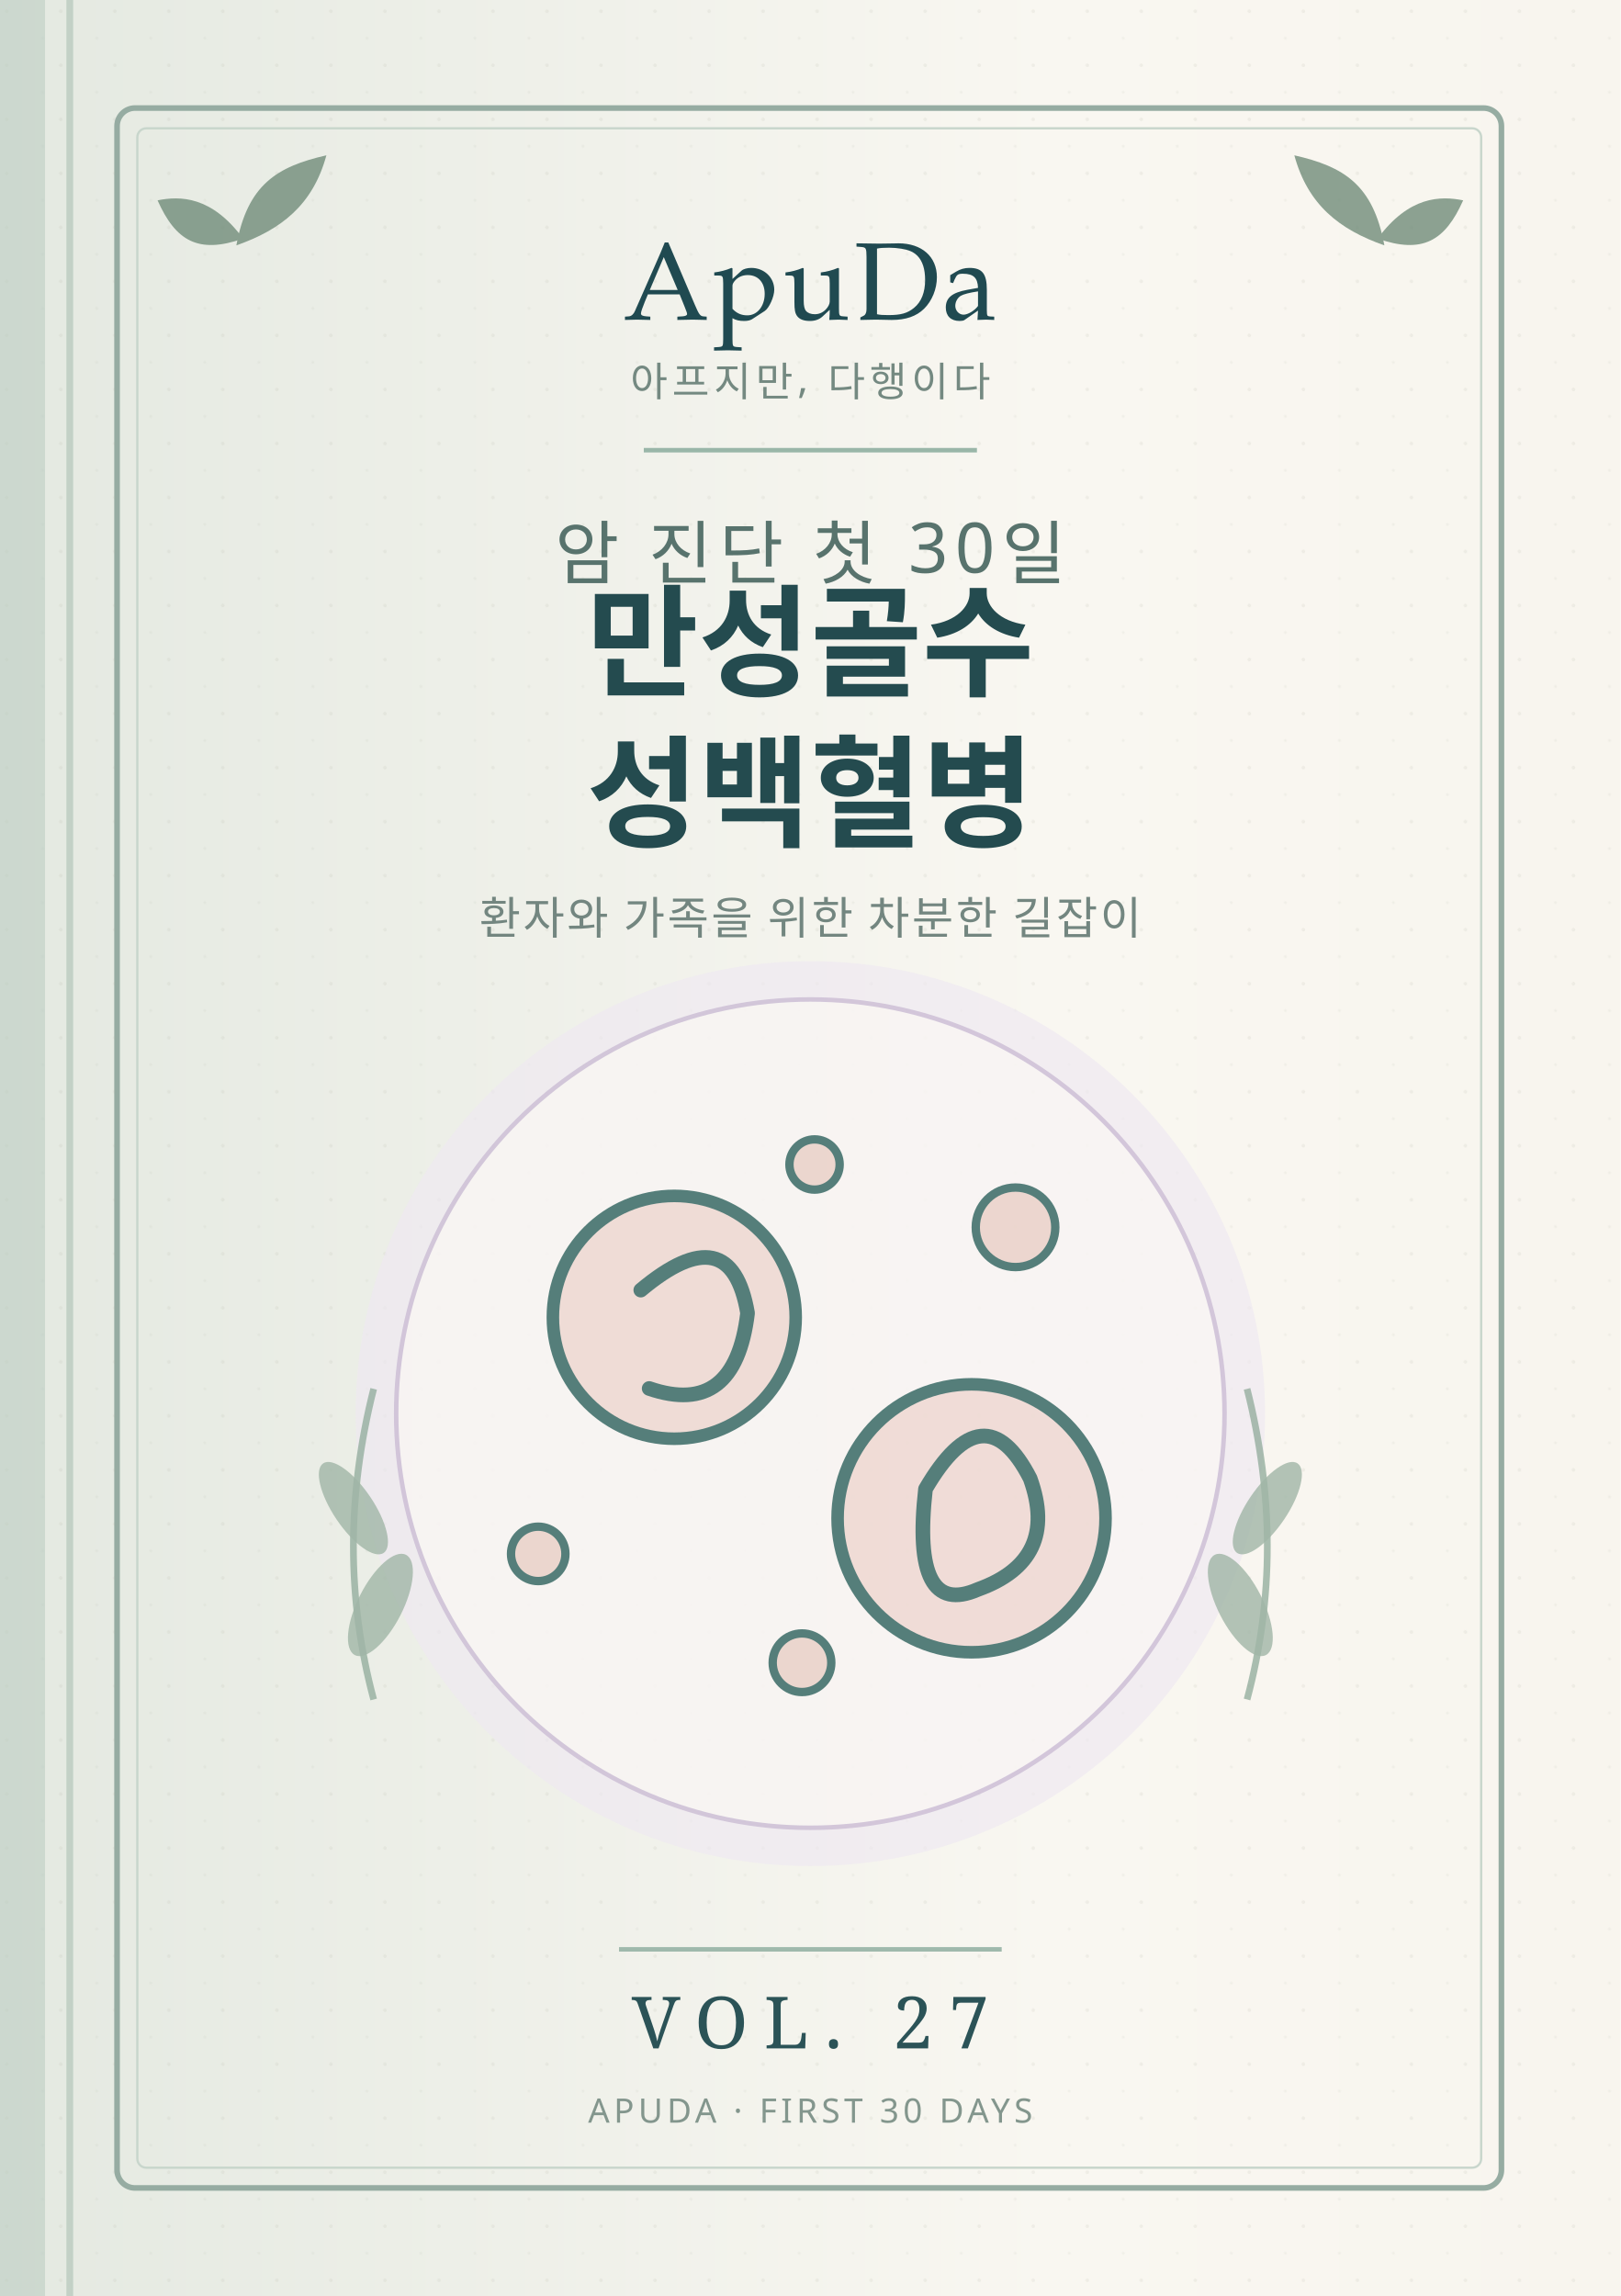
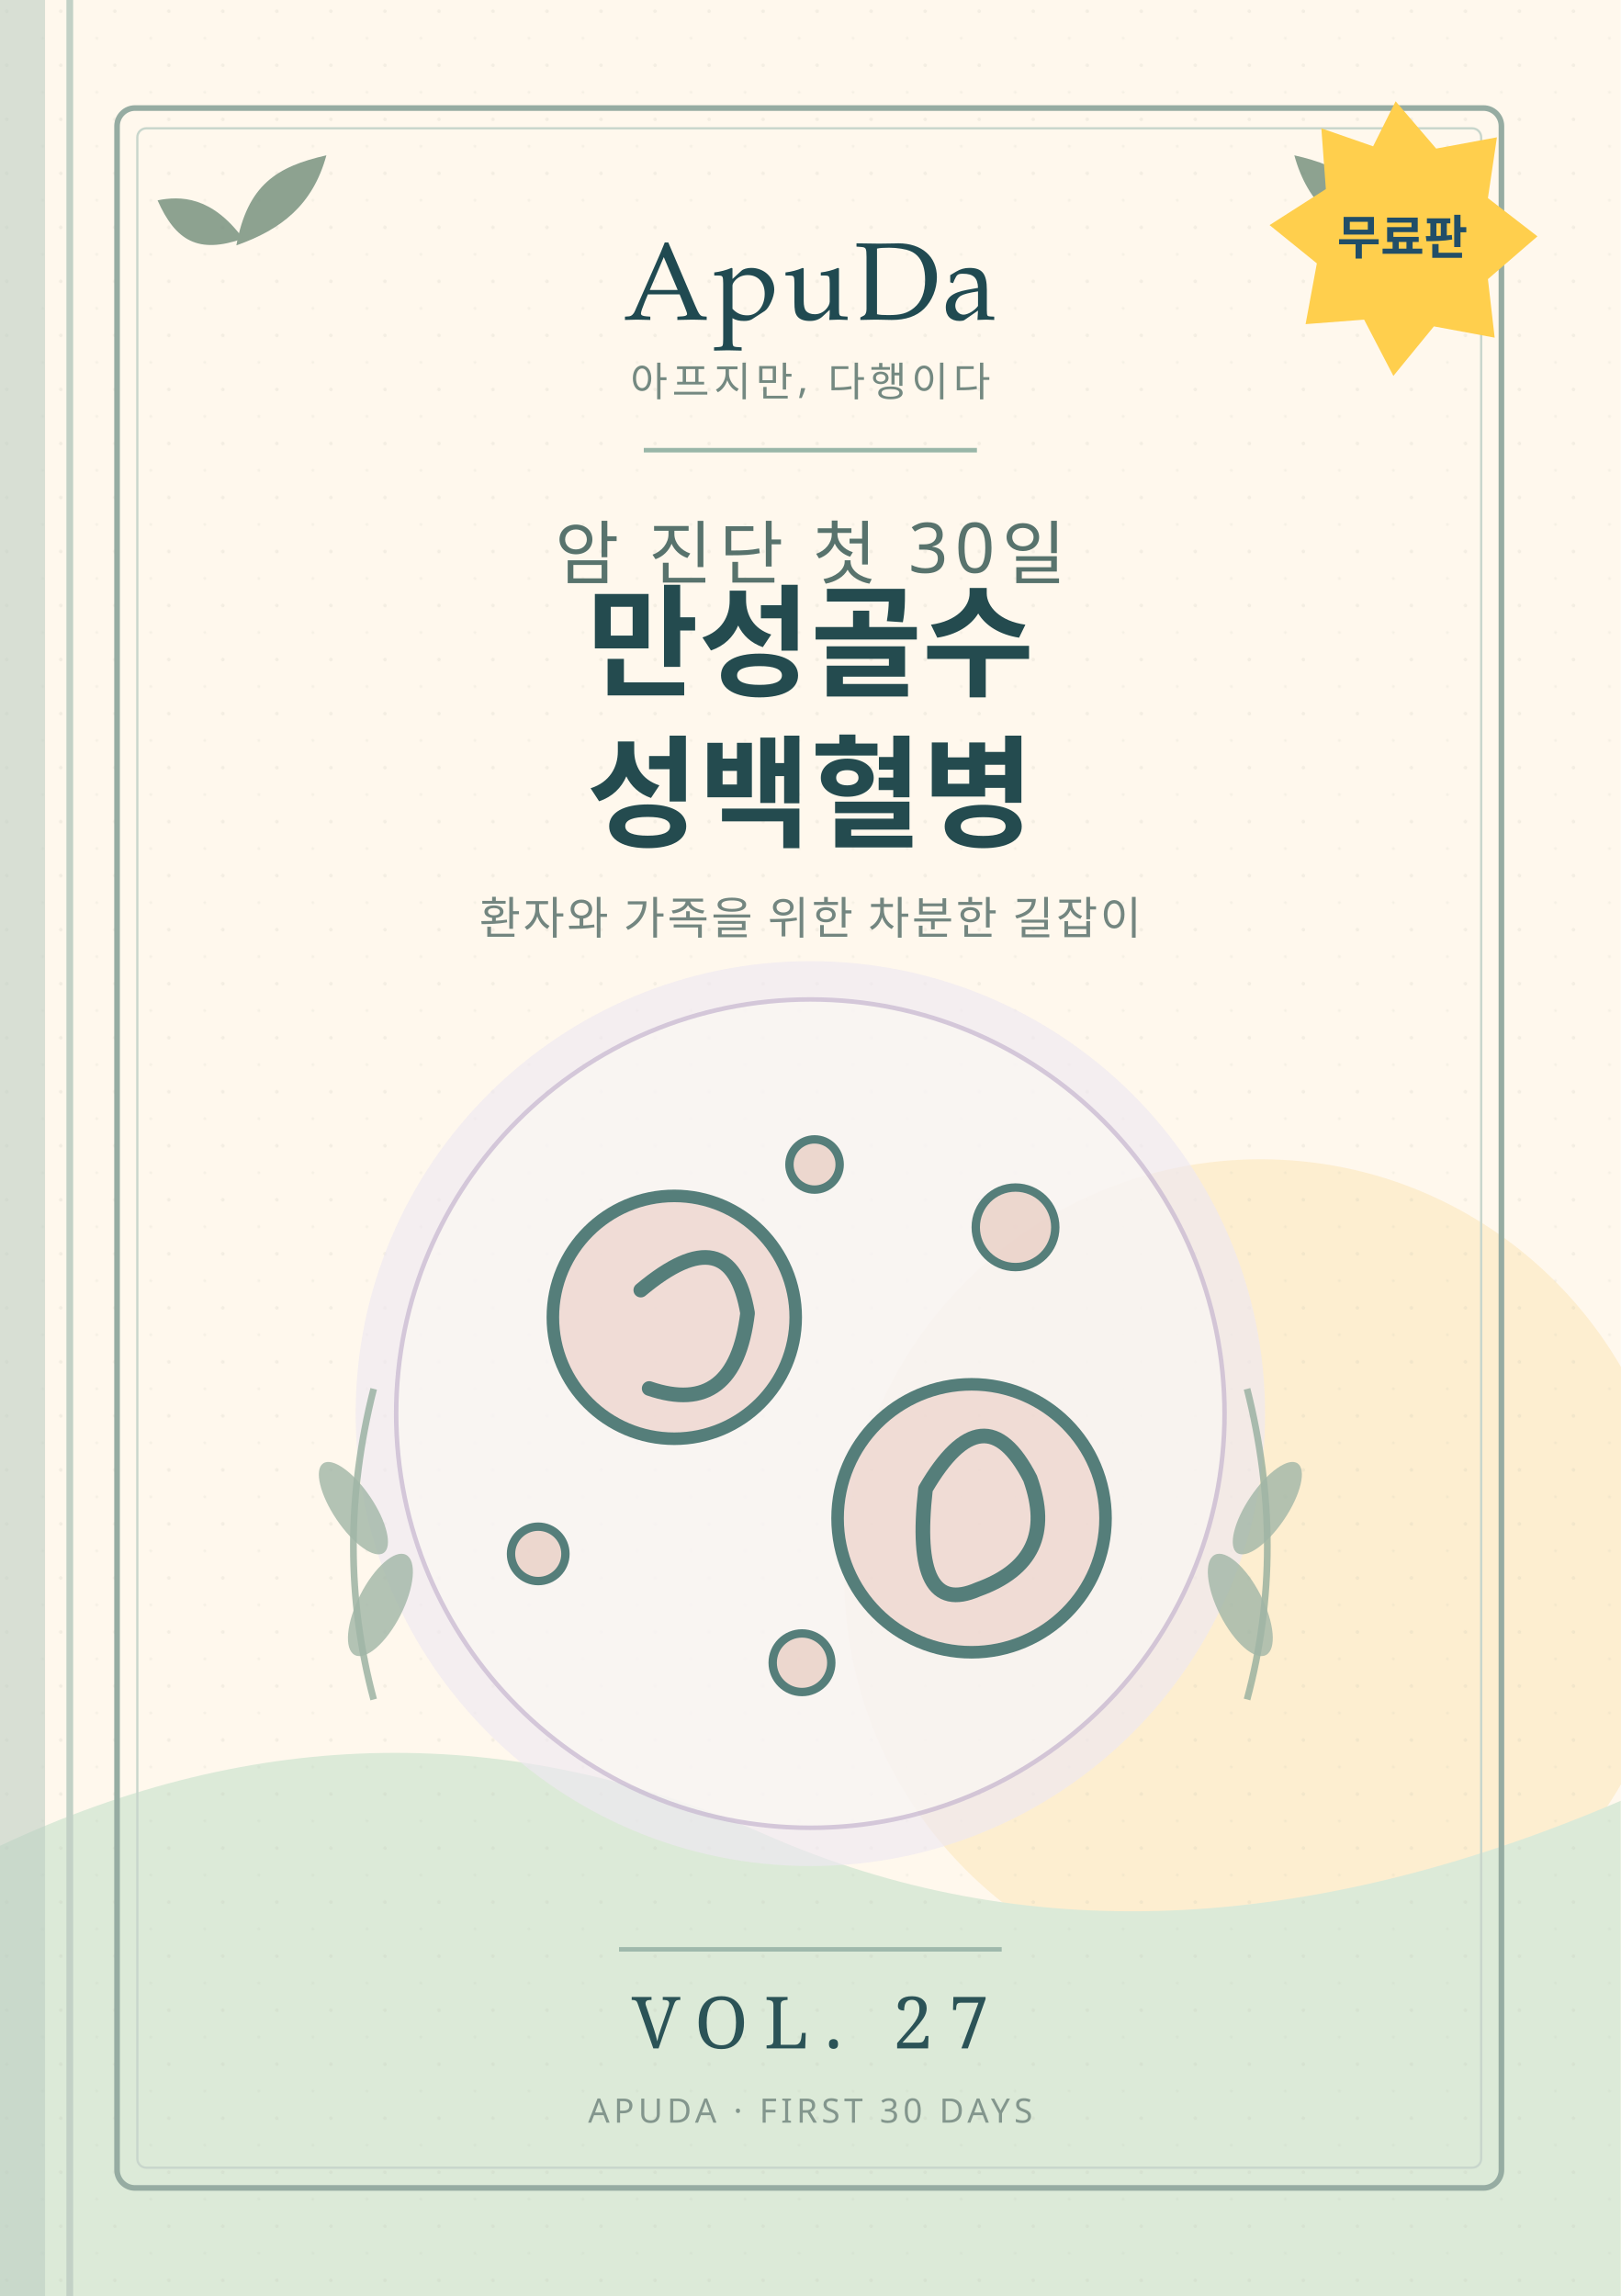
<svg xmlns="http://www.w3.org/2000/svg" width="720" height="1020" viewBox="0 0 720 1020" role="img" aria-labelledby="title description">
  <defs>
    <pattern id="paper" width="24" height="24" patternUnits="userSpaceOnUse">
      <circle cx="3" cy="5" r=".8" fill="#B6B8A9" opacity=".16" />
      <circle cx="19" cy="17" r=".65" fill="#B6B8A9" opacity=".12" />
    </pattern>
    <linearGradient id="book" x1="0" y1="0" x2="1" y2="0">
      <stop stop-color="#E4E9E1" />
      <stop offset=".65" stop-color="#F9F7F1" />
      <stop offset="1" stop-color="#F8F5EE" />
    </linearGradient>
  </defs>
-   <rect width="720" height="1020" fill="url(#book)" />
+   <rect width="720" height="1020" fill="#fff8ed" />
+   <circle cx="560" cy="700" r="185" fill="#fbe4b4" opacity=".5" />
+   <path d="M0 820 Q170 740 340 815 T720 800 V1020 H0Z" fill="#dcead8" />
  <rect width="720" height="1020" fill="url(#paper)" />
  <rect width="20" height="1020" fill="#B9CCC0" opacity=".56" />
  <path d="M31 0 V1020" stroke="#C3D1C6" stroke-width="3" />
  <rect x="52" y="48" width="615" height="924" rx="8" fill="none" stroke="#96ACA2" stroke-width="2.5" />
  <rect x="61" y="57" width="597" height="906" rx="4" fill="none" stroke="#C8D6CC" stroke-width="1" />
  <g fill="#708C79" opacity=".8">
    <path d="M105 109 C110 82 123 74 145 69 C139 91 125 102 105 109Z" />
    <path d="M108 106 C94 87 80 87 70 89 C78 107 88 113 108 106Z" />
    <path d="M615 109 C610 82 597 74 575 69 C581 91 595 102 615 109Z" />
    <path d="M612 106 C626 87 640 87 650 89 C642 107 632 113 612 106Z" />
  </g>
  <text x="360" y="142" font-family="Georgia,Palatino,serif" font-size="49" letter-spacing="1.8" text-anchor="middle" fill="#204A51">ApuDa</text>
  <text x="360" y="176" font-family="'Noto Sans KR','Malgun Gothic',sans-serif" font-size="18" text-anchor="middle" letter-spacing="2" fill="#748981">아프지만, 다행이다</text>
  <path d="M286 200 H434" stroke="#99B6A8" stroke-width="2" />
  <text x="360" y="257" font-family="'Noto Sans KR','Malgun Gothic',sans-serif" font-weight="500" font-size="31" text-anchor="middle" letter-spacing="3" fill="#58736D">암 진단 첫 30일</text>
  <g text-anchor="middle" font-family="'Noto Serif KR','Nanum Myeongjo','Malgun Gothic',serif" font-weight="700" fill="#244B4F">
    <text x="360" y="305" font-size="54">만성골수</text>
    <text x="360" y="372" font-size="54">성백혈병</text>
  </g>
  <text x="360" y="415" font-family="'Noto Sans KR','Malgun Gothic',sans-serif" font-size="20" text-anchor="middle" letter-spacing="1.1" fill="#738680">환자와 가족을 위한 차분한 길잡이</text>
  <ellipse cx="360" cy="628" rx="202" ry="201" fill="#EEE8F1" opacity=".66" />
  <circle cx="360" cy="628" r="184" fill="#FAF8F3" opacity=".68" stroke="#C4B4CF" stroke-width="2" />
  <g transform="translate(360 628) scale(.93)">
    <g fill="#E8C9BF" fill-opacity=".55" stroke="#557E7A" stroke-width="6" stroke-linecap="round" stroke-linejoin="round">
      <circle cx="-65" cy="-46" r="58" />
      <circle cx="77" cy="50" r="64" />
    </g>
    <g fill="none" stroke="#557E7A" stroke-width="7" stroke-linecap="round" stroke-linejoin="round">
      <path d="M-81-59 Q-38-95-30-48 Q-36 2-77-12 M55 36 Q83-12 105 31 Q119 70 80 84 Q48 98 55 36Z" />
    </g>
    <circle cx="98" cy="-89" r="19" fill="#E5C7BC" fill-opacity=".65" stroke="#557E7A" stroke-width="4" />
    <circle cx="-130" cy="67" r="13" fill="#E5C7BC" fill-opacity=".65" stroke="#557E7A" stroke-width="4" />
    <circle cx="2" cy="-119" r="12" fill="#E5C7BC" fill-opacity=".65" stroke="#557E7A" stroke-width="4" />
    <circle cx="-4" cy="119" r="14" fill="#E5C7BC" fill-opacity=".65" stroke="#557E7A" stroke-width="4" />
  </g>
  <path d="M166 755 Q148 688 166 617 M554 755 Q572 688 554 617" stroke="#8FAA9A" stroke-width="3" fill="none" opacity=".75" />
  <g fill="#A0B5A6" opacity=".8">
    <ellipse cx="157" cy="670" rx="9" ry="24" transform="rotate(-34 157 670)" />
    <ellipse cx="169" cy="713" rx="10" ry="25" transform="rotate(27 169 713)" />
    <ellipse cx="563" cy="670" rx="9" ry="24" transform="rotate(34 563 670)" />
    <ellipse cx="551" cy="713" rx="10" ry="25" transform="rotate(-27 551 713)" />
  </g>
  <path d="M275 866 H445" stroke="#9FB9AC" stroke-width="2" />
  <text x="360" y="910" font-family="Georgia,serif" font-size="32" letter-spacing="7" text-anchor="middle" fill="#2B5357">VOL. 27</text>
  <text x="360" y="943" font-family="'Noto Sans KR','Malgun Gothic',sans-serif" font-size="15" letter-spacing="1.8" text-anchor="middle" fill="#83968D">APUDA · FIRST 30 DAYS</text>
+   <path d="M620 45 L638 66 665 61 661 88 683 105 661 124 664 150 637 145 619 167 606 142 580 144 585 117 564 100 589 84 587 57 610 65Z" fill="#ffcf4d" />
+   <text x="623" y="113" text-anchor="middle" font-size="21" font-weight="900" font-family="sans-serif" fill="#214e68">무료판</text>
</svg>
